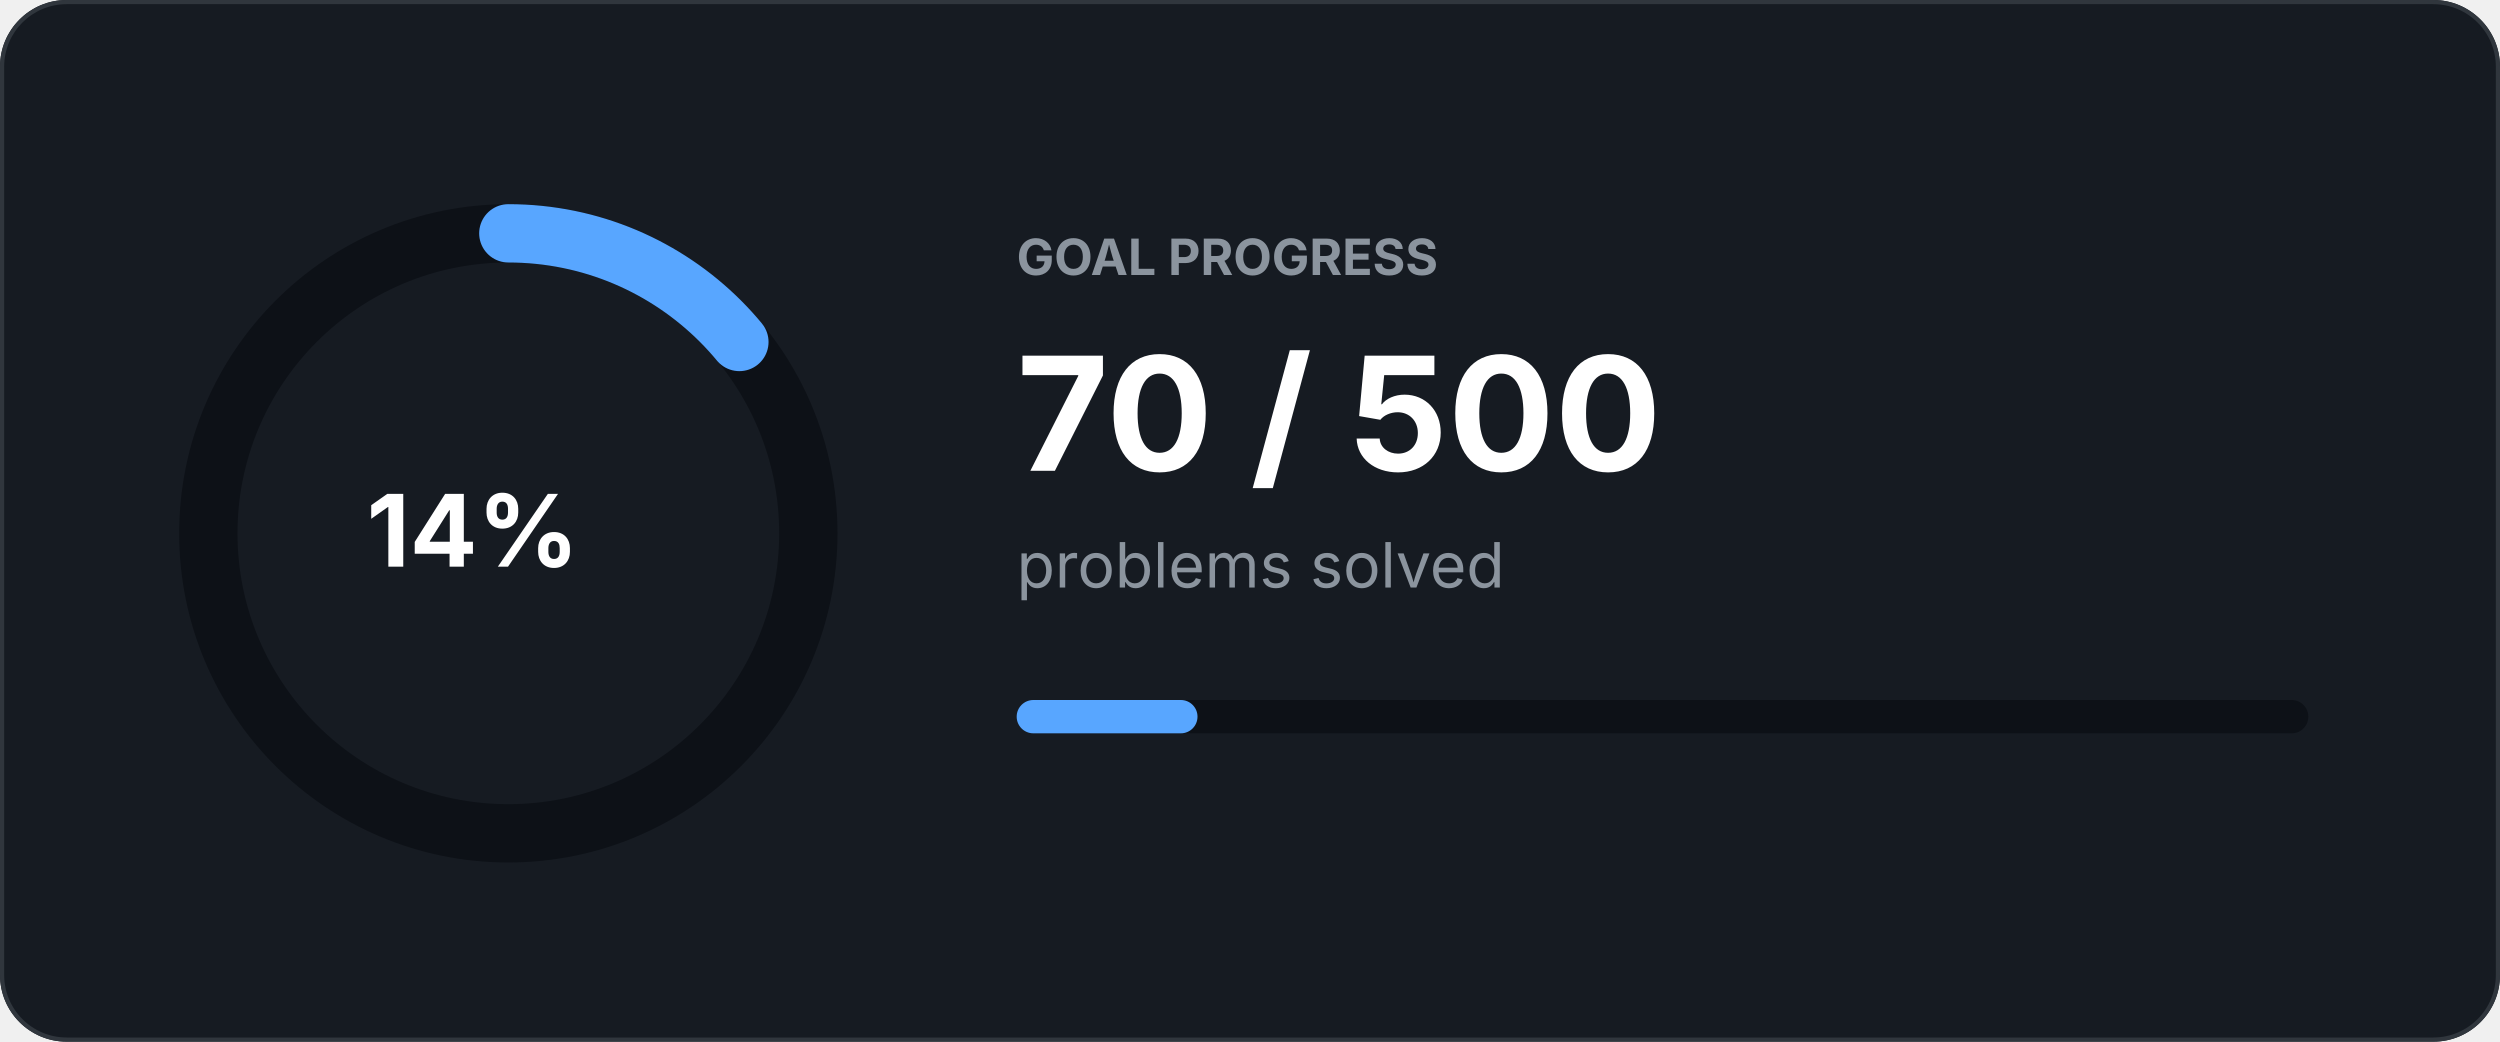
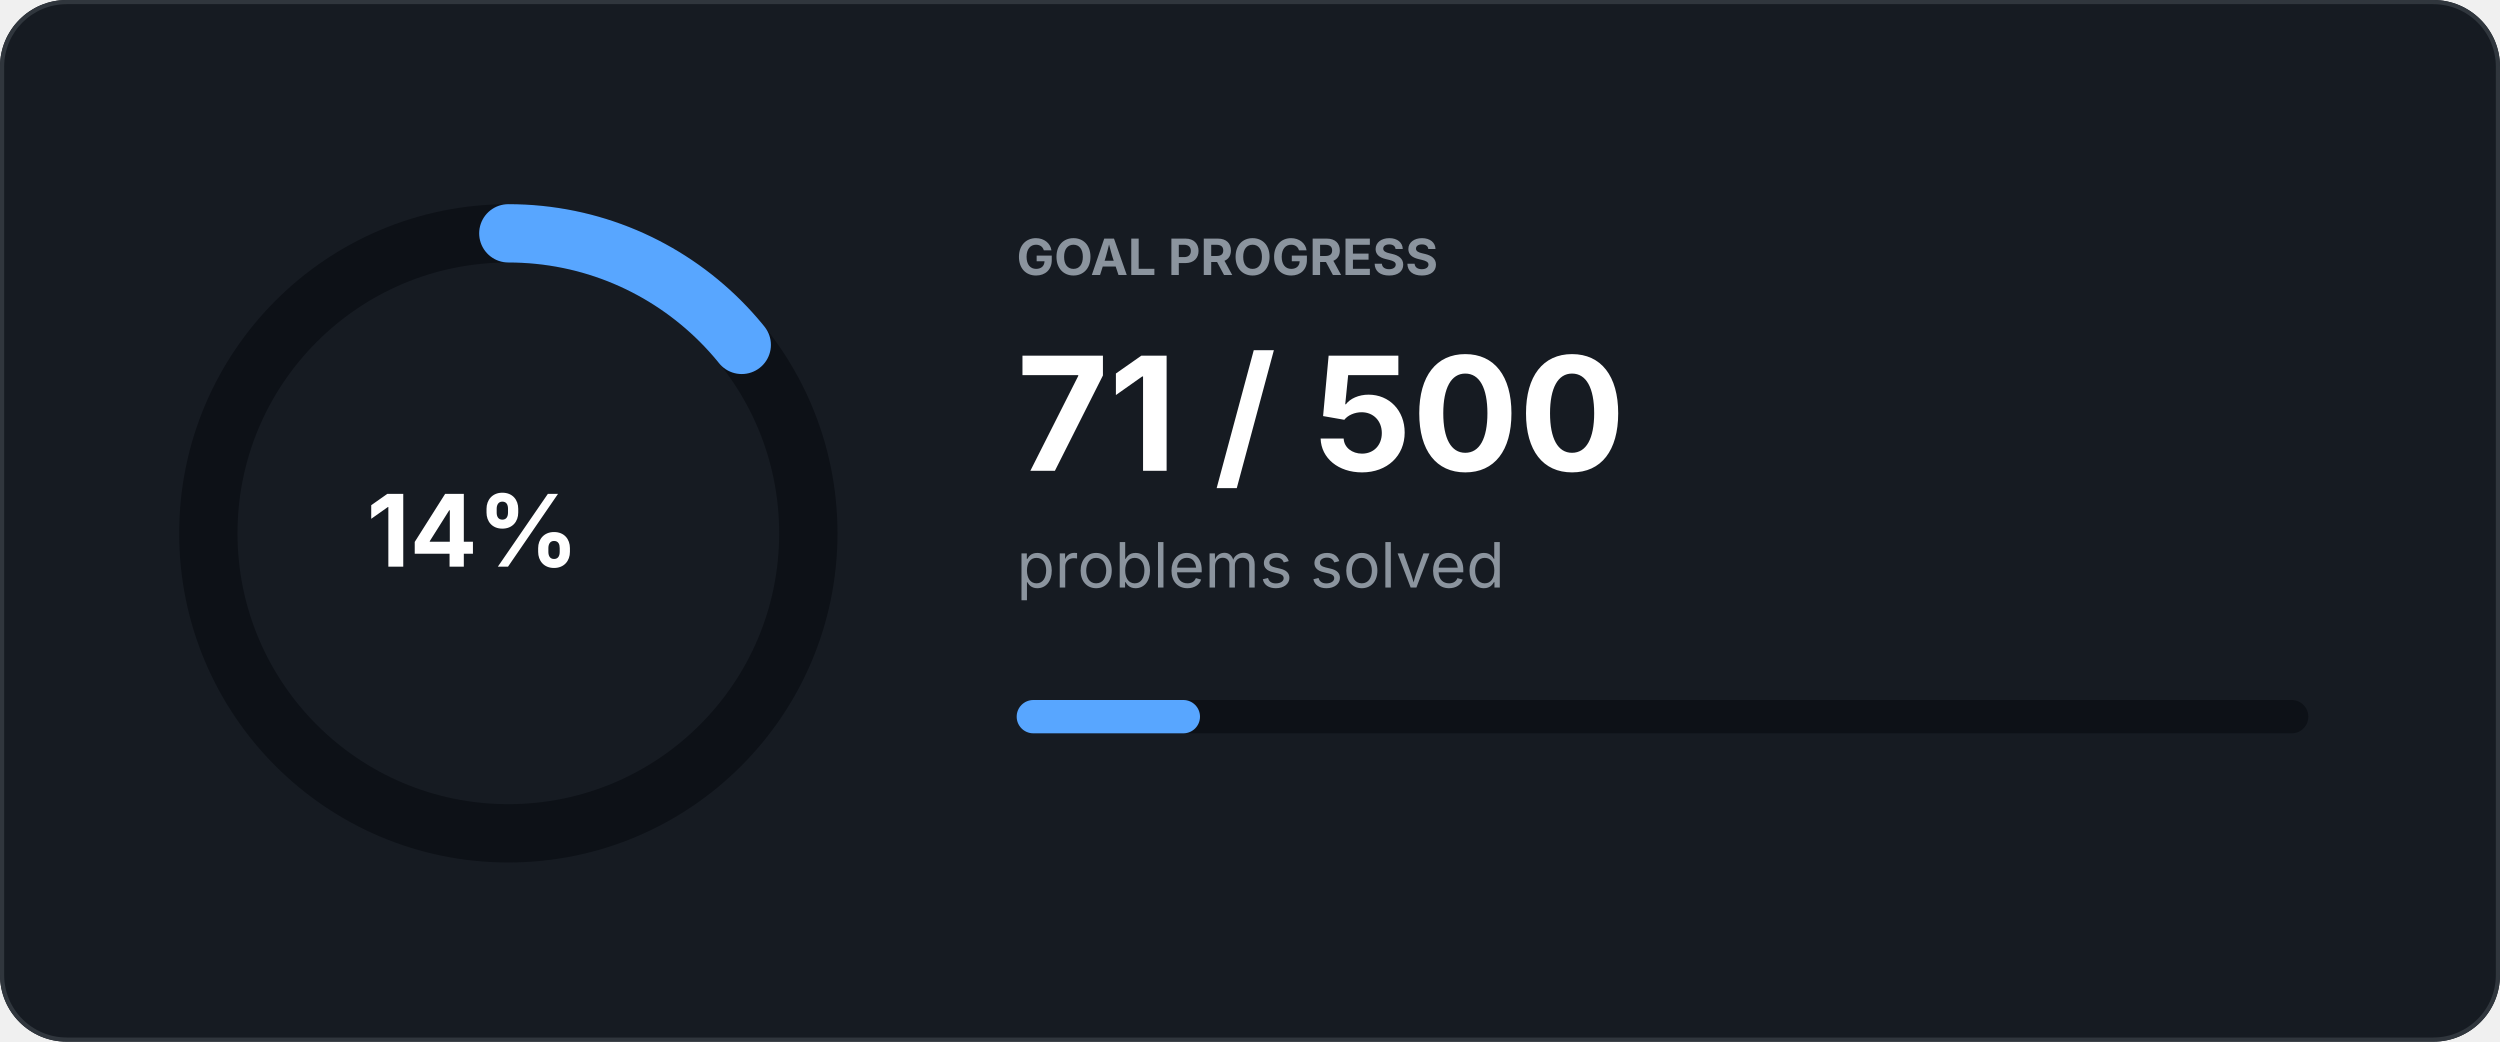
<svg xmlns="http://www.w3.org/2000/svg" width="600" height="250" viewBox="0 0 600 250">
  <rect width="100%" height="100%" rx="16" fill="#161B22" />
  <rect x="0.5" y="0.5" width="599" height="249" rx="15.5" fill="none" stroke="#30363D" />
  <circle cx="122" cy="128" r="72" fill="none" stroke="#0D1117" stroke-width="14" />
-   <circle cx="122" cy="128" r="72" fill="none" stroke="#58A6FF" stroke-width="14" stroke-linecap="round" transform="rotate(-90 122 128)" stroke-dasharray="63.3 452.4" />
+   <circle cx="122" cy="128" r="72" fill="none" stroke="#58A6FF" stroke-width="14" stroke-linecap="round" transform="rotate(-90 122 128)" stroke-dasharray="64.2 452.4" />
  <text x="88" y="136" fill="#FFFFFF" font-family="-apple-system,BlinkMacSystemFont,Segoe UI,sans-serif" font-size="24" font-weight="700">14%</text>
  <text x="244" y="66" fill="#8B949E" font-family="-apple-system,BlinkMacSystemFont,Segoe UI,sans-serif" font-size="12" font-weight="700">GOAL PROGRESS</text>
-   <text x="244" y="113" fill="#FFFFFF" font-family="-apple-system,BlinkMacSystemFont,Segoe UI,sans-serif" font-size="38" font-weight="700">70 / 500</text>
+   <text x="244" y="113" fill="#FFFFFF" font-family="-apple-system,BlinkMacSystemFont,Segoe UI,sans-serif" font-size="38" font-weight="700">71 / 500</text>
  <text x="244" y="141" fill="#8B949E" font-family="-apple-system,BlinkMacSystemFont,Segoe UI,sans-serif" font-size="15" font-weight="400">problems solved</text>
  <rect x="244" y="168" width="310" height="8" rx="4" fill="#0D1117" />
-   <rect x="244" y="168" width="43.4" height="8" rx="4" fill="#58A6FF" />
+   <rect x="244" y="168" width="44.0" height="8" rx="4" fill="#58A6FF" />
</svg>
